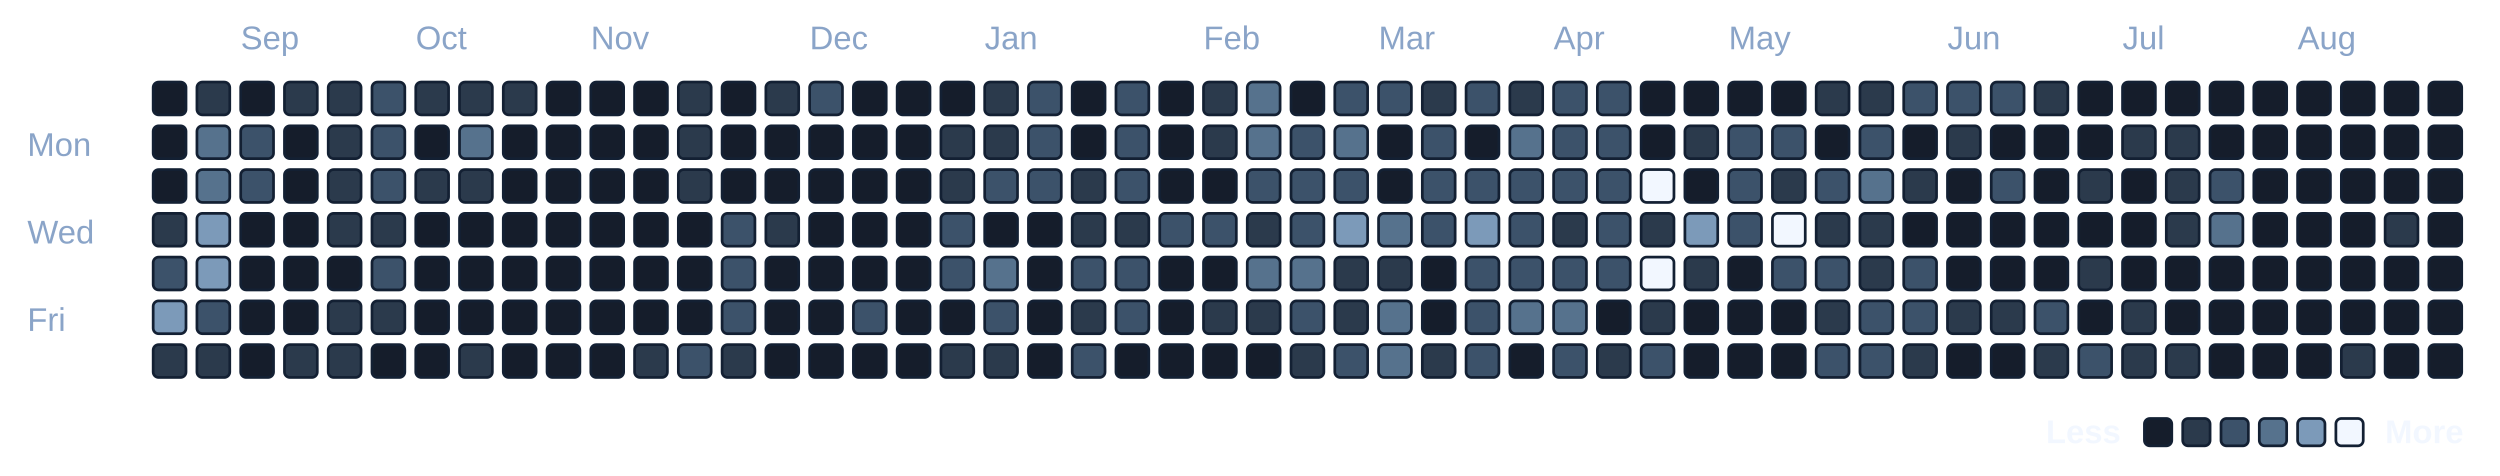
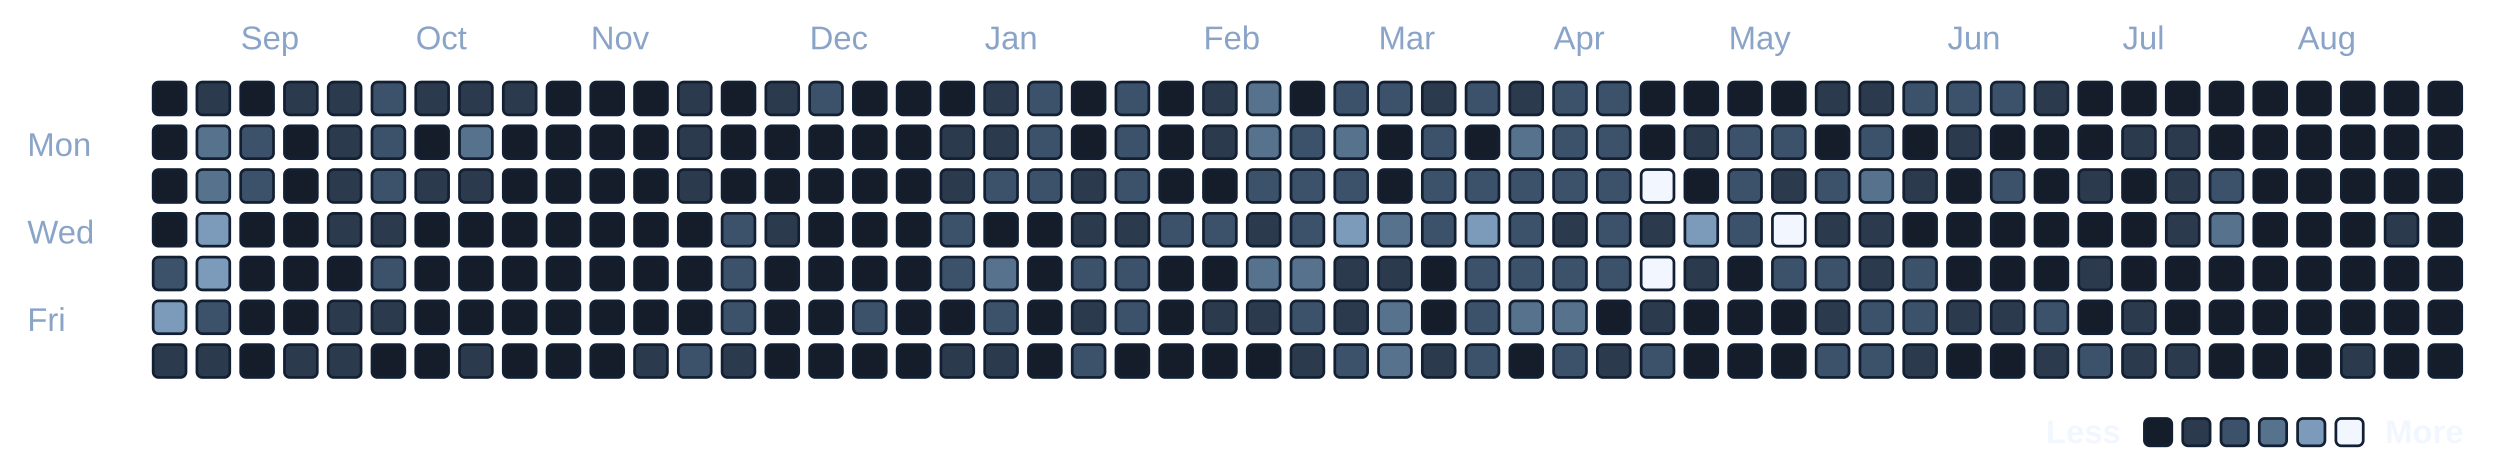
<svg xmlns="http://www.w3.org/2000/svg" baseProfile="tiny" height="174" version="1.2" width="914">
  <defs />
  <text fill="#8AA4C8" font-family="Segoe UI, Arial, sans-serif" font-size="12px" x="88" y="18">Sep</text>
  <text fill="#8AA4C8" font-family="Segoe UI, Arial, sans-serif" font-size="12px" x="152" y="18">Oct</text>
  <text fill="#8AA4C8" font-family="Segoe UI, Arial, sans-serif" font-size="12px" x="216" y="18">Nov</text>
  <text fill="#8AA4C8" font-family="Segoe UI, Arial, sans-serif" font-size="12px" x="296" y="18">Dec</text>
  <text fill="#8AA4C8" font-family="Segoe UI, Arial, sans-serif" font-size="12px" x="360" y="18">Jan</text>
  <text fill="#8AA4C8" font-family="Segoe UI, Arial, sans-serif" font-size="12px" x="440" y="18">Feb</text>
  <text fill="#8AA4C8" font-family="Segoe UI, Arial, sans-serif" font-size="12px" x="504" y="18">Mar</text>
  <text fill="#8AA4C8" font-family="Segoe UI, Arial, sans-serif" font-size="12px" x="568" y="18">Apr</text>
  <text fill="#8AA4C8" font-family="Segoe UI, Arial, sans-serif" font-size="12px" x="632" y="18">May</text>
  <text fill="#8AA4C8" font-family="Segoe UI, Arial, sans-serif" font-size="12px" x="712" y="18">Jun</text>
  <text fill="#8AA4C8" font-family="Segoe UI, Arial, sans-serif" font-size="12px" x="776" y="18">Jul</text>
  <text fill="#8AA4C8" font-family="Segoe UI, Arial, sans-serif" font-size="12px" x="840" y="18">Aug</text>
  <text fill="#8AA4C8" font-family="Segoe UI, Arial, sans-serif" font-size="12px" x="10" y="57">Mon</text>
  <text fill="#8AA4C8" font-family="Segoe UI, Arial, sans-serif" font-size="12px" x="10" y="89">Wed</text>
  <text fill="#8AA4C8" font-family="Segoe UI, Arial, sans-serif" font-size="12px" x="10" y="121">Fri</text>
  <rect fill="#151D2B" height="12" rx="2" ry="2" stroke="#132033" stroke-width="1" width="12" x="56" y="30" />
  <rect fill="#151D2B" height="12" rx="2" ry="2" stroke="#132033" stroke-width="1" width="12" x="56" y="46" />
  <rect fill="#151D2B" height="12" rx="2" ry="2" stroke="#132033" stroke-width="1" width="12" x="56" y="62" />
-   <rect fill="#2B3A4C" height="12" rx="2" ry="2" stroke="#132033" stroke-width="1" width="12" x="56" y="78" />
+   <rect fill="#151D2B" height="12" rx="2" ry="2" stroke="#132033" stroke-width="1" width="12" x="56" y="78" />
  <rect fill="#3C526A" height="12" rx="2" ry="2" stroke="#132033" stroke-width="1" width="12" x="56" y="94" />
  <rect fill="#7C9AB9" height="12" rx="2" ry="2" stroke="#132033" stroke-width="1" width="12" x="56" y="110" />
  <rect fill="#2B3A4C" height="12" rx="2" ry="2" stroke="#132033" stroke-width="1" width="12" x="56" y="126" />
  <rect fill="#2B3A4C" height="12" rx="2" ry="2" stroke="#132033" stroke-width="1" width="12" x="72" y="30" />
  <rect fill="#56728D" height="12" rx="2" ry="2" stroke="#132033" stroke-width="1" width="12" x="72" y="46" />
  <rect fill="#56728D" height="12" rx="2" ry="2" stroke="#132033" stroke-width="1" width="12" x="72" y="62" />
  <rect fill="#7C9AB9" height="12" rx="2" ry="2" stroke="#132033" stroke-width="1" width="12" x="72" y="78" />
  <rect fill="#7C9AB9" height="12" rx="2" ry="2" stroke="#132033" stroke-width="1" width="12" x="72" y="94" />
  <rect fill="#3C526A" height="12" rx="2" ry="2" stroke="#132033" stroke-width="1" width="12" x="72" y="110" />
  <rect fill="#2B3A4C" height="12" rx="2" ry="2" stroke="#132033" stroke-width="1" width="12" x="72" y="126" />
  <rect fill="#151D2B" height="12" rx="2" ry="2" stroke="#132033" stroke-width="1" width="12" x="88" y="30" />
  <rect fill="#3C526A" height="12" rx="2" ry="2" stroke="#132033" stroke-width="1" width="12" x="88" y="46" />
  <rect fill="#3C526A" height="12" rx="2" ry="2" stroke="#132033" stroke-width="1" width="12" x="88" y="62" />
  <rect fill="#151D2B" height="12" rx="2" ry="2" stroke="#132033" stroke-width="1" width="12" x="88" y="78" />
  <rect fill="#151D2B" height="12" rx="2" ry="2" stroke="#132033" stroke-width="1" width="12" x="88" y="94" />
  <rect fill="#151D2B" height="12" rx="2" ry="2" stroke="#132033" stroke-width="1" width="12" x="88" y="110" />
  <rect fill="#151D2B" height="12" rx="2" ry="2" stroke="#132033" stroke-width="1" width="12" x="88" y="126" />
  <rect fill="#2B3A4C" height="12" rx="2" ry="2" stroke="#132033" stroke-width="1" width="12" x="104" y="30" />
  <rect fill="#151D2B" height="12" rx="2" ry="2" stroke="#132033" stroke-width="1" width="12" x="104" y="46" />
  <rect fill="#151D2B" height="12" rx="2" ry="2" stroke="#132033" stroke-width="1" width="12" x="104" y="62" />
  <rect fill="#151D2B" height="12" rx="2" ry="2" stroke="#132033" stroke-width="1" width="12" x="104" y="78" />
  <rect fill="#151D2B" height="12" rx="2" ry="2" stroke="#132033" stroke-width="1" width="12" x="104" y="94" />
  <rect fill="#151D2B" height="12" rx="2" ry="2" stroke="#132033" stroke-width="1" width="12" x="104" y="110" />
  <rect fill="#2B3A4C" height="12" rx="2" ry="2" stroke="#132033" stroke-width="1" width="12" x="104" y="126" />
  <rect fill="#2B3A4C" height="12" rx="2" ry="2" stroke="#132033" stroke-width="1" width="12" x="120" y="30" />
  <rect fill="#2B3A4C" height="12" rx="2" ry="2" stroke="#132033" stroke-width="1" width="12" x="120" y="46" />
  <rect fill="#2B3A4C" height="12" rx="2" ry="2" stroke="#132033" stroke-width="1" width="12" x="120" y="62" />
  <rect fill="#2B3A4C" height="12" rx="2" ry="2" stroke="#132033" stroke-width="1" width="12" x="120" y="78" />
  <rect fill="#151D2B" height="12" rx="2" ry="2" stroke="#132033" stroke-width="1" width="12" x="120" y="94" />
  <rect fill="#2B3A4C" height="12" rx="2" ry="2" stroke="#132033" stroke-width="1" width="12" x="120" y="110" />
  <rect fill="#2B3A4C" height="12" rx="2" ry="2" stroke="#132033" stroke-width="1" width="12" x="120" y="126" />
  <rect fill="#3C526A" height="12" rx="2" ry="2" stroke="#132033" stroke-width="1" width="12" x="136" y="30" />
  <rect fill="#3C526A" height="12" rx="2" ry="2" stroke="#132033" stroke-width="1" width="12" x="136" y="46" />
  <rect fill="#3C526A" height="12" rx="2" ry="2" stroke="#132033" stroke-width="1" width="12" x="136" y="62" />
  <rect fill="#2B3A4C" height="12" rx="2" ry="2" stroke="#132033" stroke-width="1" width="12" x="136" y="78" />
  <rect fill="#3C526A" height="12" rx="2" ry="2" stroke="#132033" stroke-width="1" width="12" x="136" y="94" />
  <rect fill="#2B3A4C" height="12" rx="2" ry="2" stroke="#132033" stroke-width="1" width="12" x="136" y="110" />
  <rect fill="#151D2B" height="12" rx="2" ry="2" stroke="#132033" stroke-width="1" width="12" x="136" y="126" />
  <rect fill="#2B3A4C" height="12" rx="2" ry="2" stroke="#132033" stroke-width="1" width="12" x="152" y="30" />
  <rect fill="#151D2B" height="12" rx="2" ry="2" stroke="#132033" stroke-width="1" width="12" x="152" y="46" />
  <rect fill="#2B3A4C" height="12" rx="2" ry="2" stroke="#132033" stroke-width="1" width="12" x="152" y="62" />
  <rect fill="#151D2B" height="12" rx="2" ry="2" stroke="#132033" stroke-width="1" width="12" x="152" y="78" />
  <rect fill="#151D2B" height="12" rx="2" ry="2" stroke="#132033" stroke-width="1" width="12" x="152" y="94" />
  <rect fill="#151D2B" height="12" rx="2" ry="2" stroke="#132033" stroke-width="1" width="12" x="152" y="110" />
  <rect fill="#151D2B" height="12" rx="2" ry="2" stroke="#132033" stroke-width="1" width="12" x="152" y="126" />
  <rect fill="#2B3A4C" height="12" rx="2" ry="2" stroke="#132033" stroke-width="1" width="12" x="168" y="30" />
  <rect fill="#56728D" height="12" rx="2" ry="2" stroke="#132033" stroke-width="1" width="12" x="168" y="46" />
  <rect fill="#2B3A4C" height="12" rx="2" ry="2" stroke="#132033" stroke-width="1" width="12" x="168" y="62" />
  <rect fill="#151D2B" height="12" rx="2" ry="2" stroke="#132033" stroke-width="1" width="12" x="168" y="78" />
  <rect fill="#151D2B" height="12" rx="2" ry="2" stroke="#132033" stroke-width="1" width="12" x="168" y="94" />
  <rect fill="#151D2B" height="12" rx="2" ry="2" stroke="#132033" stroke-width="1" width="12" x="168" y="110" />
  <rect fill="#2B3A4C" height="12" rx="2" ry="2" stroke="#132033" stroke-width="1" width="12" x="168" y="126" />
  <rect fill="#2B3A4C" height="12" rx="2" ry="2" stroke="#132033" stroke-width="1" width="12" x="184" y="30" />
  <rect fill="#151D2B" height="12" rx="2" ry="2" stroke="#132033" stroke-width="1" width="12" x="184" y="46" />
  <rect fill="#151D2B" height="12" rx="2" ry="2" stroke="#132033" stroke-width="1" width="12" x="184" y="62" />
  <rect fill="#151D2B" height="12" rx="2" ry="2" stroke="#132033" stroke-width="1" width="12" x="184" y="78" />
  <rect fill="#151D2B" height="12" rx="2" ry="2" stroke="#132033" stroke-width="1" width="12" x="184" y="94" />
  <rect fill="#151D2B" height="12" rx="2" ry="2" stroke="#132033" stroke-width="1" width="12" x="184" y="110" />
  <rect fill="#151D2B" height="12" rx="2" ry="2" stroke="#132033" stroke-width="1" width="12" x="184" y="126" />
  <rect fill="#151D2B" height="12" rx="2" ry="2" stroke="#132033" stroke-width="1" width="12" x="200" y="30" />
  <rect fill="#151D2B" height="12" rx="2" ry="2" stroke="#132033" stroke-width="1" width="12" x="200" y="46" />
  <rect fill="#151D2B" height="12" rx="2" ry="2" stroke="#132033" stroke-width="1" width="12" x="200" y="62" />
  <rect fill="#151D2B" height="12" rx="2" ry="2" stroke="#132033" stroke-width="1" width="12" x="200" y="78" />
  <rect fill="#151D2B" height="12" rx="2" ry="2" stroke="#132033" stroke-width="1" width="12" x="200" y="94" />
  <rect fill="#151D2B" height="12" rx="2" ry="2" stroke="#132033" stroke-width="1" width="12" x="200" y="110" />
  <rect fill="#151D2B" height="12" rx="2" ry="2" stroke="#132033" stroke-width="1" width="12" x="200" y="126" />
  <rect fill="#151D2B" height="12" rx="2" ry="2" stroke="#132033" stroke-width="1" width="12" x="216" y="30" />
  <rect fill="#151D2B" height="12" rx="2" ry="2" stroke="#132033" stroke-width="1" width="12" x="216" y="46" />
  <rect fill="#151D2B" height="12" rx="2" ry="2" stroke="#132033" stroke-width="1" width="12" x="216" y="62" />
  <rect fill="#151D2B" height="12" rx="2" ry="2" stroke="#132033" stroke-width="1" width="12" x="216" y="78" />
  <rect fill="#151D2B" height="12" rx="2" ry="2" stroke="#132033" stroke-width="1" width="12" x="216" y="94" />
  <rect fill="#151D2B" height="12" rx="2" ry="2" stroke="#132033" stroke-width="1" width="12" x="216" y="110" />
  <rect fill="#151D2B" height="12" rx="2" ry="2" stroke="#132033" stroke-width="1" width="12" x="216" y="126" />
  <rect fill="#151D2B" height="12" rx="2" ry="2" stroke="#132033" stroke-width="1" width="12" x="232" y="30" />
  <rect fill="#151D2B" height="12" rx="2" ry="2" stroke="#132033" stroke-width="1" width="12" x="232" y="46" />
  <rect fill="#151D2B" height="12" rx="2" ry="2" stroke="#132033" stroke-width="1" width="12" x="232" y="62" />
  <rect fill="#151D2B" height="12" rx="2" ry="2" stroke="#132033" stroke-width="1" width="12" x="232" y="78" />
  <rect fill="#151D2B" height="12" rx="2" ry="2" stroke="#132033" stroke-width="1" width="12" x="232" y="94" />
  <rect fill="#151D2B" height="12" rx="2" ry="2" stroke="#132033" stroke-width="1" width="12" x="232" y="110" />
  <rect fill="#2B3A4C" height="12" rx="2" ry="2" stroke="#132033" stroke-width="1" width="12" x="232" y="126" />
  <rect fill="#2B3A4C" height="12" rx="2" ry="2" stroke="#132033" stroke-width="1" width="12" x="248" y="30" />
  <rect fill="#2B3A4C" height="12" rx="2" ry="2" stroke="#132033" stroke-width="1" width="12" x="248" y="46" />
  <rect fill="#2B3A4C" height="12" rx="2" ry="2" stroke="#132033" stroke-width="1" width="12" x="248" y="62" />
  <rect fill="#151D2B" height="12" rx="2" ry="2" stroke="#132033" stroke-width="1" width="12" x="248" y="78" />
  <rect fill="#151D2B" height="12" rx="2" ry="2" stroke="#132033" stroke-width="1" width="12" x="248" y="94" />
  <rect fill="#151D2B" height="12" rx="2" ry="2" stroke="#132033" stroke-width="1" width="12" x="248" y="110" />
  <rect fill="#3C526A" height="12" rx="2" ry="2" stroke="#132033" stroke-width="1" width="12" x="248" y="126" />
  <rect fill="#151D2B" height="12" rx="2" ry="2" stroke="#132033" stroke-width="1" width="12" x="264" y="30" />
  <rect fill="#151D2B" height="12" rx="2" ry="2" stroke="#132033" stroke-width="1" width="12" x="264" y="46" />
  <rect fill="#151D2B" height="12" rx="2" ry="2" stroke="#132033" stroke-width="1" width="12" x="264" y="62" />
  <rect fill="#3C526A" height="12" rx="2" ry="2" stroke="#132033" stroke-width="1" width="12" x="264" y="78" />
  <rect fill="#3C526A" height="12" rx="2" ry="2" stroke="#132033" stroke-width="1" width="12" x="264" y="94" />
  <rect fill="#3C526A" height="12" rx="2" ry="2" stroke="#132033" stroke-width="1" width="12" x="264" y="110" />
  <rect fill="#2B3A4C" height="12" rx="2" ry="2" stroke="#132033" stroke-width="1" width="12" x="264" y="126" />
  <rect fill="#2B3A4C" height="12" rx="2" ry="2" stroke="#132033" stroke-width="1" width="12" x="280" y="30" />
  <rect fill="#151D2B" height="12" rx="2" ry="2" stroke="#132033" stroke-width="1" width="12" x="280" y="46" />
  <rect fill="#151D2B" height="12" rx="2" ry="2" stroke="#132033" stroke-width="1" width="12" x="280" y="62" />
  <rect fill="#2B3A4C" height="12" rx="2" ry="2" stroke="#132033" stroke-width="1" width="12" x="280" y="78" />
  <rect fill="#151D2B" height="12" rx="2" ry="2" stroke="#132033" stroke-width="1" width="12" x="280" y="94" />
  <rect fill="#151D2B" height="12" rx="2" ry="2" stroke="#132033" stroke-width="1" width="12" x="280" y="110" />
  <rect fill="#151D2B" height="12" rx="2" ry="2" stroke="#132033" stroke-width="1" width="12" x="280" y="126" />
  <rect fill="#3C526A" height="12" rx="2" ry="2" stroke="#132033" stroke-width="1" width="12" x="296" y="30" />
  <rect fill="#151D2B" height="12" rx="2" ry="2" stroke="#132033" stroke-width="1" width="12" x="296" y="46" />
  <rect fill="#151D2B" height="12" rx="2" ry="2" stroke="#132033" stroke-width="1" width="12" x="296" y="62" />
  <rect fill="#151D2B" height="12" rx="2" ry="2" stroke="#132033" stroke-width="1" width="12" x="296" y="78" />
  <rect fill="#151D2B" height="12" rx="2" ry="2" stroke="#132033" stroke-width="1" width="12" x="296" y="94" />
  <rect fill="#151D2B" height="12" rx="2" ry="2" stroke="#132033" stroke-width="1" width="12" x="296" y="110" />
  <rect fill="#151D2B" height="12" rx="2" ry="2" stroke="#132033" stroke-width="1" width="12" x="296" y="126" />
  <rect fill="#151D2B" height="12" rx="2" ry="2" stroke="#132033" stroke-width="1" width="12" x="312" y="30" />
  <rect fill="#151D2B" height="12" rx="2" ry="2" stroke="#132033" stroke-width="1" width="12" x="312" y="46" />
  <rect fill="#151D2B" height="12" rx="2" ry="2" stroke="#132033" stroke-width="1" width="12" x="312" y="62" />
  <rect fill="#151D2B" height="12" rx="2" ry="2" stroke="#132033" stroke-width="1" width="12" x="312" y="78" />
  <rect fill="#151D2B" height="12" rx="2" ry="2" stroke="#132033" stroke-width="1" width="12" x="312" y="94" />
  <rect fill="#3C526A" height="12" rx="2" ry="2" stroke="#132033" stroke-width="1" width="12" x="312" y="110" />
  <rect fill="#151D2B" height="12" rx="2" ry="2" stroke="#132033" stroke-width="1" width="12" x="312" y="126" />
  <rect fill="#151D2B" height="12" rx="2" ry="2" stroke="#132033" stroke-width="1" width="12" x="328" y="30" />
  <rect fill="#151D2B" height="12" rx="2" ry="2" stroke="#132033" stroke-width="1" width="12" x="328" y="46" />
  <rect fill="#151D2B" height="12" rx="2" ry="2" stroke="#132033" stroke-width="1" width="12" x="328" y="62" />
  <rect fill="#151D2B" height="12" rx="2" ry="2" stroke="#132033" stroke-width="1" width="12" x="328" y="78" />
  <rect fill="#151D2B" height="12" rx="2" ry="2" stroke="#132033" stroke-width="1" width="12" x="328" y="94" />
  <rect fill="#151D2B" height="12" rx="2" ry="2" stroke="#132033" stroke-width="1" width="12" x="328" y="110" />
  <rect fill="#151D2B" height="12" rx="2" ry="2" stroke="#132033" stroke-width="1" width="12" x="328" y="126" />
  <rect fill="#151D2B" height="12" rx="2" ry="2" stroke="#132033" stroke-width="1" width="12" x="344" y="30" />
  <rect fill="#2B3A4C" height="12" rx="2" ry="2" stroke="#132033" stroke-width="1" width="12" x="344" y="46" />
  <rect fill="#2B3A4C" height="12" rx="2" ry="2" stroke="#132033" stroke-width="1" width="12" x="344" y="62" />
  <rect fill="#3C526A" height="12" rx="2" ry="2" stroke="#132033" stroke-width="1" width="12" x="344" y="78" />
  <rect fill="#3C526A" height="12" rx="2" ry="2" stroke="#132033" stroke-width="1" width="12" x="344" y="94" />
  <rect fill="#151D2B" height="12" rx="2" ry="2" stroke="#132033" stroke-width="1" width="12" x="344" y="110" />
  <rect fill="#2B3A4C" height="12" rx="2" ry="2" stroke="#132033" stroke-width="1" width="12" x="344" y="126" />
  <rect fill="#2B3A4C" height="12" rx="2" ry="2" stroke="#132033" stroke-width="1" width="12" x="360" y="30" />
  <rect fill="#2B3A4C" height="12" rx="2" ry="2" stroke="#132033" stroke-width="1" width="12" x="360" y="46" />
  <rect fill="#3C526A" height="12" rx="2" ry="2" stroke="#132033" stroke-width="1" width="12" x="360" y="62" />
  <rect fill="#151D2B" height="12" rx="2" ry="2" stroke="#132033" stroke-width="1" width="12" x="360" y="78" />
  <rect fill="#56728D" height="12" rx="2" ry="2" stroke="#132033" stroke-width="1" width="12" x="360" y="94" />
  <rect fill="#3C526A" height="12" rx="2" ry="2" stroke="#132033" stroke-width="1" width="12" x="360" y="110" />
  <rect fill="#2B3A4C" height="12" rx="2" ry="2" stroke="#132033" stroke-width="1" width="12" x="360" y="126" />
  <rect fill="#3C526A" height="12" rx="2" ry="2" stroke="#132033" stroke-width="1" width="12" x="376" y="30" />
  <rect fill="#3C526A" height="12" rx="2" ry="2" stroke="#132033" stroke-width="1" width="12" x="376" y="46" />
  <rect fill="#3C526A" height="12" rx="2" ry="2" stroke="#132033" stroke-width="1" width="12" x="376" y="62" />
  <rect fill="#151D2B" height="12" rx="2" ry="2" stroke="#132033" stroke-width="1" width="12" x="376" y="78" />
  <rect fill="#151D2B" height="12" rx="2" ry="2" stroke="#132033" stroke-width="1" width="12" x="376" y="94" />
  <rect fill="#151D2B" height="12" rx="2" ry="2" stroke="#132033" stroke-width="1" width="12" x="376" y="110" />
  <rect fill="#151D2B" height="12" rx="2" ry="2" stroke="#132033" stroke-width="1" width="12" x="376" y="126" />
  <rect fill="#151D2B" height="12" rx="2" ry="2" stroke="#132033" stroke-width="1" width="12" x="392" y="30" />
  <rect fill="#151D2B" height="12" rx="2" ry="2" stroke="#132033" stroke-width="1" width="12" x="392" y="46" />
  <rect fill="#2B3A4C" height="12" rx="2" ry="2" stroke="#132033" stroke-width="1" width="12" x="392" y="62" />
  <rect fill="#2B3A4C" height="12" rx="2" ry="2" stroke="#132033" stroke-width="1" width="12" x="392" y="78" />
  <rect fill="#3C526A" height="12" rx="2" ry="2" stroke="#132033" stroke-width="1" width="12" x="392" y="94" />
  <rect fill="#2B3A4C" height="12" rx="2" ry="2" stroke="#132033" stroke-width="1" width="12" x="392" y="110" />
  <rect fill="#3C526A" height="12" rx="2" ry="2" stroke="#132033" stroke-width="1" width="12" x="392" y="126" />
  <rect fill="#3C526A" height="12" rx="2" ry="2" stroke="#132033" stroke-width="1" width="12" x="408" y="30" />
  <rect fill="#3C526A" height="12" rx="2" ry="2" stroke="#132033" stroke-width="1" width="12" x="408" y="46" />
  <rect fill="#3C526A" height="12" rx="2" ry="2" stroke="#132033" stroke-width="1" width="12" x="408" y="62" />
  <rect fill="#2B3A4C" height="12" rx="2" ry="2" stroke="#132033" stroke-width="1" width="12" x="408" y="78" />
  <rect fill="#3C526A" height="12" rx="2" ry="2" stroke="#132033" stroke-width="1" width="12" x="408" y="94" />
  <rect fill="#3C526A" height="12" rx="2" ry="2" stroke="#132033" stroke-width="1" width="12" x="408" y="110" />
  <rect fill="#151D2B" height="12" rx="2" ry="2" stroke="#132033" stroke-width="1" width="12" x="408" y="126" />
  <rect fill="#151D2B" height="12" rx="2" ry="2" stroke="#132033" stroke-width="1" width="12" x="424" y="30" />
  <rect fill="#151D2B" height="12" rx="2" ry="2" stroke="#132033" stroke-width="1" width="12" x="424" y="46" />
  <rect fill="#151D2B" height="12" rx="2" ry="2" stroke="#132033" stroke-width="1" width="12" x="424" y="62" />
  <rect fill="#3C526A" height="12" rx="2" ry="2" stroke="#132033" stroke-width="1" width="12" x="424" y="78" />
  <rect fill="#151D2B" height="12" rx="2" ry="2" stroke="#132033" stroke-width="1" width="12" x="424" y="94" />
  <rect fill="#151D2B" height="12" rx="2" ry="2" stroke="#132033" stroke-width="1" width="12" x="424" y="110" />
  <rect fill="#151D2B" height="12" rx="2" ry="2" stroke="#132033" stroke-width="1" width="12" x="424" y="126" />
  <rect fill="#2B3A4C" height="12" rx="2" ry="2" stroke="#132033" stroke-width="1" width="12" x="440" y="30" />
  <rect fill="#2B3A4C" height="12" rx="2" ry="2" stroke="#132033" stroke-width="1" width="12" x="440" y="46" />
  <rect fill="#151D2B" height="12" rx="2" ry="2" stroke="#132033" stroke-width="1" width="12" x="440" y="62" />
  <rect fill="#3C526A" height="12" rx="2" ry="2" stroke="#132033" stroke-width="1" width="12" x="440" y="78" />
  <rect fill="#151D2B" height="12" rx="2" ry="2" stroke="#132033" stroke-width="1" width="12" x="440" y="94" />
  <rect fill="#2B3A4C" height="12" rx="2" ry="2" stroke="#132033" stroke-width="1" width="12" x="440" y="110" />
  <rect fill="#151D2B" height="12" rx="2" ry="2" stroke="#132033" stroke-width="1" width="12" x="440" y="126" />
  <rect fill="#56728D" height="12" rx="2" ry="2" stroke="#132033" stroke-width="1" width="12" x="456" y="30" />
  <rect fill="#56728D" height="12" rx="2" ry="2" stroke="#132033" stroke-width="1" width="12" x="456" y="46" />
  <rect fill="#3C526A" height="12" rx="2" ry="2" stroke="#132033" stroke-width="1" width="12" x="456" y="62" />
  <rect fill="#2B3A4C" height="12" rx="2" ry="2" stroke="#132033" stroke-width="1" width="12" x="456" y="78" />
  <rect fill="#56728D" height="12" rx="2" ry="2" stroke="#132033" stroke-width="1" width="12" x="456" y="94" />
  <rect fill="#2B3A4C" height="12" rx="2" ry="2" stroke="#132033" stroke-width="1" width="12" x="456" y="110" />
  <rect fill="#151D2B" height="12" rx="2" ry="2" stroke="#132033" stroke-width="1" width="12" x="456" y="126" />
  <rect fill="#151D2B" height="12" rx="2" ry="2" stroke="#132033" stroke-width="1" width="12" x="472" y="30" />
  <rect fill="#3C526A" height="12" rx="2" ry="2" stroke="#132033" stroke-width="1" width="12" x="472" y="46" />
  <rect fill="#3C526A" height="12" rx="2" ry="2" stroke="#132033" stroke-width="1" width="12" x="472" y="62" />
  <rect fill="#3C526A" height="12" rx="2" ry="2" stroke="#132033" stroke-width="1" width="12" x="472" y="78" />
  <rect fill="#56728D" height="12" rx="2" ry="2" stroke="#132033" stroke-width="1" width="12" x="472" y="94" />
  <rect fill="#3C526A" height="12" rx="2" ry="2" stroke="#132033" stroke-width="1" width="12" x="472" y="110" />
  <rect fill="#2B3A4C" height="12" rx="2" ry="2" stroke="#132033" stroke-width="1" width="12" x="472" y="126" />
  <rect fill="#3C526A" height="12" rx="2" ry="2" stroke="#132033" stroke-width="1" width="12" x="488" y="30" />
  <rect fill="#56728D" height="12" rx="2" ry="2" stroke="#132033" stroke-width="1" width="12" x="488" y="46" />
  <rect fill="#3C526A" height="12" rx="2" ry="2" stroke="#132033" stroke-width="1" width="12" x="488" y="62" />
  <rect fill="#7C9AB9" height="12" rx="2" ry="2" stroke="#132033" stroke-width="1" width="12" x="488" y="78" />
  <rect fill="#2B3A4C" height="12" rx="2" ry="2" stroke="#132033" stroke-width="1" width="12" x="488" y="94" />
  <rect fill="#2B3A4C" height="12" rx="2" ry="2" stroke="#132033" stroke-width="1" width="12" x="488" y="110" />
  <rect fill="#3C526A" height="12" rx="2" ry="2" stroke="#132033" stroke-width="1" width="12" x="488" y="126" />
  <rect fill="#3C526A" height="12" rx="2" ry="2" stroke="#132033" stroke-width="1" width="12" x="504" y="30" />
  <rect fill="#151D2B" height="12" rx="2" ry="2" stroke="#132033" stroke-width="1" width="12" x="504" y="46" />
  <rect fill="#151D2B" height="12" rx="2" ry="2" stroke="#132033" stroke-width="1" width="12" x="504" y="62" />
  <rect fill="#56728D" height="12" rx="2" ry="2" stroke="#132033" stroke-width="1" width="12" x="504" y="78" />
  <rect fill="#2B3A4C" height="12" rx="2" ry="2" stroke="#132033" stroke-width="1" width="12" x="504" y="94" />
  <rect fill="#56728D" height="12" rx="2" ry="2" stroke="#132033" stroke-width="1" width="12" x="504" y="110" />
  <rect fill="#56728D" height="12" rx="2" ry="2" stroke="#132033" stroke-width="1" width="12" x="504" y="126" />
  <rect fill="#2B3A4C" height="12" rx="2" ry="2" stroke="#132033" stroke-width="1" width="12" x="520" y="30" />
  <rect fill="#3C526A" height="12" rx="2" ry="2" stroke="#132033" stroke-width="1" width="12" x="520" y="46" />
  <rect fill="#3C526A" height="12" rx="2" ry="2" stroke="#132033" stroke-width="1" width="12" x="520" y="62" />
  <rect fill="#3C526A" height="12" rx="2" ry="2" stroke="#132033" stroke-width="1" width="12" x="520" y="78" />
  <rect fill="#151D2B" height="12" rx="2" ry="2" stroke="#132033" stroke-width="1" width="12" x="520" y="94" />
  <rect fill="#151D2B" height="12" rx="2" ry="2" stroke="#132033" stroke-width="1" width="12" x="520" y="110" />
  <rect fill="#2B3A4C" height="12" rx="2" ry="2" stroke="#132033" stroke-width="1" width="12" x="520" y="126" />
  <rect fill="#3C526A" height="12" rx="2" ry="2" stroke="#132033" stroke-width="1" width="12" x="536" y="30" />
  <rect fill="#151D2B" height="12" rx="2" ry="2" stroke="#132033" stroke-width="1" width="12" x="536" y="46" />
  <rect fill="#3C526A" height="12" rx="2" ry="2" stroke="#132033" stroke-width="1" width="12" x="536" y="62" />
  <rect fill="#7C9AB9" height="12" rx="2" ry="2" stroke="#132033" stroke-width="1" width="12" x="536" y="78" />
  <rect fill="#3C526A" height="12" rx="2" ry="2" stroke="#132033" stroke-width="1" width="12" x="536" y="94" />
  <rect fill="#3C526A" height="12" rx="2" ry="2" stroke="#132033" stroke-width="1" width="12" x="536" y="110" />
  <rect fill="#3C526A" height="12" rx="2" ry="2" stroke="#132033" stroke-width="1" width="12" x="536" y="126" />
  <rect fill="#2B3A4C" height="12" rx="2" ry="2" stroke="#132033" stroke-width="1" width="12" x="552" y="30" />
  <rect fill="#56728D" height="12" rx="2" ry="2" stroke="#132033" stroke-width="1" width="12" x="552" y="46" />
  <rect fill="#3C526A" height="12" rx="2" ry="2" stroke="#132033" stroke-width="1" width="12" x="552" y="62" />
  <rect fill="#3C526A" height="12" rx="2" ry="2" stroke="#132033" stroke-width="1" width="12" x="552" y="78" />
  <rect fill="#3C526A" height="12" rx="2" ry="2" stroke="#132033" stroke-width="1" width="12" x="552" y="94" />
  <rect fill="#56728D" height="12" rx="2" ry="2" stroke="#132033" stroke-width="1" width="12" x="552" y="110" />
  <rect fill="#151D2B" height="12" rx="2" ry="2" stroke="#132033" stroke-width="1" width="12" x="552" y="126" />
  <rect fill="#3C526A" height="12" rx="2" ry="2" stroke="#132033" stroke-width="1" width="12" x="568" y="30" />
  <rect fill="#3C526A" height="12" rx="2" ry="2" stroke="#132033" stroke-width="1" width="12" x="568" y="46" />
  <rect fill="#3C526A" height="12" rx="2" ry="2" stroke="#132033" stroke-width="1" width="12" x="568" y="62" />
  <rect fill="#2B3A4C" height="12" rx="2" ry="2" stroke="#132033" stroke-width="1" width="12" x="568" y="78" />
  <rect fill="#3C526A" height="12" rx="2" ry="2" stroke="#132033" stroke-width="1" width="12" x="568" y="94" />
  <rect fill="#56728D" height="12" rx="2" ry="2" stroke="#132033" stroke-width="1" width="12" x="568" y="110" />
  <rect fill="#3C526A" height="12" rx="2" ry="2" stroke="#132033" stroke-width="1" width="12" x="568" y="126" />
  <rect fill="#3C526A" height="12" rx="2" ry="2" stroke="#132033" stroke-width="1" width="12" x="584" y="30" />
  <rect fill="#3C526A" height="12" rx="2" ry="2" stroke="#132033" stroke-width="1" width="12" x="584" y="46" />
  <rect fill="#3C526A" height="12" rx="2" ry="2" stroke="#132033" stroke-width="1" width="12" x="584" y="62" />
  <rect fill="#3C526A" height="12" rx="2" ry="2" stroke="#132033" stroke-width="1" width="12" x="584" y="78" />
  <rect fill="#3C526A" height="12" rx="2" ry="2" stroke="#132033" stroke-width="1" width="12" x="584" y="94" />
  <rect fill="#151D2B" height="12" rx="2" ry="2" stroke="#132033" stroke-width="1" width="12" x="584" y="110" />
  <rect fill="#2B3A4C" height="12" rx="2" ry="2" stroke="#132033" stroke-width="1" width="12" x="584" y="126" />
  <rect fill="#151D2B" height="12" rx="2" ry="2" stroke="#132033" stroke-width="1" width="12" x="600" y="30" />
  <rect fill="#151D2B" height="12" rx="2" ry="2" stroke="#132033" stroke-width="1" width="12" x="600" y="46" />
  <rect fill="#F2F7FF" height="12" rx="2" ry="2" stroke="#132033" stroke-width="1" width="12" x="600" y="62" />
  <rect fill="#2B3A4C" height="12" rx="2" ry="2" stroke="#132033" stroke-width="1" width="12" x="600" y="78" />
  <rect fill="#F2F7FF" height="12" rx="2" ry="2" stroke="#132033" stroke-width="1" width="12" x="600" y="94" />
  <rect fill="#2B3A4C" height="12" rx="2" ry="2" stroke="#132033" stroke-width="1" width="12" x="600" y="110" />
  <rect fill="#3C526A" height="12" rx="2" ry="2" stroke="#132033" stroke-width="1" width="12" x="600" y="126" />
  <rect fill="#151D2B" height="12" rx="2" ry="2" stroke="#132033" stroke-width="1" width="12" x="616" y="30" />
  <rect fill="#2B3A4C" height="12" rx="2" ry="2" stroke="#132033" stroke-width="1" width="12" x="616" y="46" />
  <rect fill="#151D2B" height="12" rx="2" ry="2" stroke="#132033" stroke-width="1" width="12" x="616" y="62" />
  <rect fill="#7C9AB9" height="12" rx="2" ry="2" stroke="#132033" stroke-width="1" width="12" x="616" y="78" />
  <rect fill="#2B3A4C" height="12" rx="2" ry="2" stroke="#132033" stroke-width="1" width="12" x="616" y="94" />
  <rect fill="#151D2B" height="12" rx="2" ry="2" stroke="#132033" stroke-width="1" width="12" x="616" y="110" />
  <rect fill="#151D2B" height="12" rx="2" ry="2" stroke="#132033" stroke-width="1" width="12" x="616" y="126" />
  <rect fill="#151D2B" height="12" rx="2" ry="2" stroke="#132033" stroke-width="1" width="12" x="632" y="30" />
  <rect fill="#3C526A" height="12" rx="2" ry="2" stroke="#132033" stroke-width="1" width="12" x="632" y="46" />
  <rect fill="#3C526A" height="12" rx="2" ry="2" stroke="#132033" stroke-width="1" width="12" x="632" y="62" />
  <rect fill="#3C526A" height="12" rx="2" ry="2" stroke="#132033" stroke-width="1" width="12" x="632" y="78" />
  <rect fill="#151D2B" height="12" rx="2" ry="2" stroke="#132033" stroke-width="1" width="12" x="632" y="94" />
  <rect fill="#151D2B" height="12" rx="2" ry="2" stroke="#132033" stroke-width="1" width="12" x="632" y="110" />
  <rect fill="#151D2B" height="12" rx="2" ry="2" stroke="#132033" stroke-width="1" width="12" x="632" y="126" />
  <rect fill="#151D2B" height="12" rx="2" ry="2" stroke="#132033" stroke-width="1" width="12" x="648" y="30" />
  <rect fill="#3C526A" height="12" rx="2" ry="2" stroke="#132033" stroke-width="1" width="12" x="648" y="46" />
  <rect fill="#2B3A4C" height="12" rx="2" ry="2" stroke="#132033" stroke-width="1" width="12" x="648" y="62" />
  <rect fill="#F2F7FF" height="12" rx="2" ry="2" stroke="#132033" stroke-width="1" width="12" x="648" y="78" />
  <rect fill="#3C526A" height="12" rx="2" ry="2" stroke="#132033" stroke-width="1" width="12" x="648" y="94" />
  <rect fill="#151D2B" height="12" rx="2" ry="2" stroke="#132033" stroke-width="1" width="12" x="648" y="110" />
  <rect fill="#151D2B" height="12" rx="2" ry="2" stroke="#132033" stroke-width="1" width="12" x="648" y="126" />
  <rect fill="#2B3A4C" height="12" rx="2" ry="2" stroke="#132033" stroke-width="1" width="12" x="664" y="30" />
  <rect fill="#151D2B" height="12" rx="2" ry="2" stroke="#132033" stroke-width="1" width="12" x="664" y="46" />
  <rect fill="#3C526A" height="12" rx="2" ry="2" stroke="#132033" stroke-width="1" width="12" x="664" y="62" />
  <rect fill="#2B3A4C" height="12" rx="2" ry="2" stroke="#132033" stroke-width="1" width="12" x="664" y="78" />
  <rect fill="#3C526A" height="12" rx="2" ry="2" stroke="#132033" stroke-width="1" width="12" x="664" y="94" />
  <rect fill="#2B3A4C" height="12" rx="2" ry="2" stroke="#132033" stroke-width="1" width="12" x="664" y="110" />
  <rect fill="#3C526A" height="12" rx="2" ry="2" stroke="#132033" stroke-width="1" width="12" x="664" y="126" />
  <rect fill="#2B3A4C" height="12" rx="2" ry="2" stroke="#132033" stroke-width="1" width="12" x="680" y="30" />
  <rect fill="#3C526A" height="12" rx="2" ry="2" stroke="#132033" stroke-width="1" width="12" x="680" y="46" />
  <rect fill="#56728D" height="12" rx="2" ry="2" stroke="#132033" stroke-width="1" width="12" x="680" y="62" />
  <rect fill="#2B3A4C" height="12" rx="2" ry="2" stroke="#132033" stroke-width="1" width="12" x="680" y="78" />
  <rect fill="#2B3A4C" height="12" rx="2" ry="2" stroke="#132033" stroke-width="1" width="12" x="680" y="94" />
  <rect fill="#3C526A" height="12" rx="2" ry="2" stroke="#132033" stroke-width="1" width="12" x="680" y="110" />
  <rect fill="#3C526A" height="12" rx="2" ry="2" stroke="#132033" stroke-width="1" width="12" x="680" y="126" />
  <rect fill="#3C526A" height="12" rx="2" ry="2" stroke="#132033" stroke-width="1" width="12" x="696" y="30" />
  <rect fill="#151D2B" height="12" rx="2" ry="2" stroke="#132033" stroke-width="1" width="12" x="696" y="46" />
  <rect fill="#2B3A4C" height="12" rx="2" ry="2" stroke="#132033" stroke-width="1" width="12" x="696" y="62" />
  <rect fill="#151D2B" height="12" rx="2" ry="2" stroke="#132033" stroke-width="1" width="12" x="696" y="78" />
  <rect fill="#3C526A" height="12" rx="2" ry="2" stroke="#132033" stroke-width="1" width="12" x="696" y="94" />
  <rect fill="#3C526A" height="12" rx="2" ry="2" stroke="#132033" stroke-width="1" width="12" x="696" y="110" />
  <rect fill="#2B3A4C" height="12" rx="2" ry="2" stroke="#132033" stroke-width="1" width="12" x="696" y="126" />
  <rect fill="#3C526A" height="12" rx="2" ry="2" stroke="#132033" stroke-width="1" width="12" x="712" y="30" />
  <rect fill="#2B3A4C" height="12" rx="2" ry="2" stroke="#132033" stroke-width="1" width="12" x="712" y="46" />
  <rect fill="#151D2B" height="12" rx="2" ry="2" stroke="#132033" stroke-width="1" width="12" x="712" y="62" />
  <rect fill="#151D2B" height="12" rx="2" ry="2" stroke="#132033" stroke-width="1" width="12" x="712" y="78" />
  <rect fill="#151D2B" height="12" rx="2" ry="2" stroke="#132033" stroke-width="1" width="12" x="712" y="94" />
  <rect fill="#2B3A4C" height="12" rx="2" ry="2" stroke="#132033" stroke-width="1" width="12" x="712" y="110" />
  <rect fill="#151D2B" height="12" rx="2" ry="2" stroke="#132033" stroke-width="1" width="12" x="712" y="126" />
  <rect fill="#3C526A" height="12" rx="2" ry="2" stroke="#132033" stroke-width="1" width="12" x="728" y="30" />
  <rect fill="#151D2B" height="12" rx="2" ry="2" stroke="#132033" stroke-width="1" width="12" x="728" y="46" />
  <rect fill="#3C526A" height="12" rx="2" ry="2" stroke="#132033" stroke-width="1" width="12" x="728" y="62" />
  <rect fill="#151D2B" height="12" rx="2" ry="2" stroke="#132033" stroke-width="1" width="12" x="728" y="78" />
  <rect fill="#151D2B" height="12" rx="2" ry="2" stroke="#132033" stroke-width="1" width="12" x="728" y="94" />
  <rect fill="#2B3A4C" height="12" rx="2" ry="2" stroke="#132033" stroke-width="1" width="12" x="728" y="110" />
  <rect fill="#151D2B" height="12" rx="2" ry="2" stroke="#132033" stroke-width="1" width="12" x="728" y="126" />
  <rect fill="#2B3A4C" height="12" rx="2" ry="2" stroke="#132033" stroke-width="1" width="12" x="744" y="30" />
  <rect fill="#151D2B" height="12" rx="2" ry="2" stroke="#132033" stroke-width="1" width="12" x="744" y="46" />
  <rect fill="#151D2B" height="12" rx="2" ry="2" stroke="#132033" stroke-width="1" width="12" x="744" y="62" />
  <rect fill="#151D2B" height="12" rx="2" ry="2" stroke="#132033" stroke-width="1" width="12" x="744" y="78" />
  <rect fill="#151D2B" height="12" rx="2" ry="2" stroke="#132033" stroke-width="1" width="12" x="744" y="94" />
  <rect fill="#3C526A" height="12" rx="2" ry="2" stroke="#132033" stroke-width="1" width="12" x="744" y="110" />
  <rect fill="#2B3A4C" height="12" rx="2" ry="2" stroke="#132033" stroke-width="1" width="12" x="744" y="126" />
  <rect fill="#151D2B" height="12" rx="2" ry="2" stroke="#132033" stroke-width="1" width="12" x="760" y="30" />
  <rect fill="#151D2B" height="12" rx="2" ry="2" stroke="#132033" stroke-width="1" width="12" x="760" y="46" />
  <rect fill="#2B3A4C" height="12" rx="2" ry="2" stroke="#132033" stroke-width="1" width="12" x="760" y="62" />
  <rect fill="#151D2B" height="12" rx="2" ry="2" stroke="#132033" stroke-width="1" width="12" x="760" y="78" />
  <rect fill="#2B3A4C" height="12" rx="2" ry="2" stroke="#132033" stroke-width="1" width="12" x="760" y="94" />
  <rect fill="#151D2B" height="12" rx="2" ry="2" stroke="#132033" stroke-width="1" width="12" x="760" y="110" />
  <rect fill="#3C526A" height="12" rx="2" ry="2" stroke="#132033" stroke-width="1" width="12" x="760" y="126" />
  <rect fill="#151D2B" height="12" rx="2" ry="2" stroke="#132033" stroke-width="1" width="12" x="776" y="30" />
  <rect fill="#2B3A4C" height="12" rx="2" ry="2" stroke="#132033" stroke-width="1" width="12" x="776" y="46" />
  <rect fill="#151D2B" height="12" rx="2" ry="2" stroke="#132033" stroke-width="1" width="12" x="776" y="62" />
  <rect fill="#151D2B" height="12" rx="2" ry="2" stroke="#132033" stroke-width="1" width="12" x="776" y="78" />
  <rect fill="#151D2B" height="12" rx="2" ry="2" stroke="#132033" stroke-width="1" width="12" x="776" y="94" />
  <rect fill="#2B3A4C" height="12" rx="2" ry="2" stroke="#132033" stroke-width="1" width="12" x="776" y="110" />
  <rect fill="#2B3A4C" height="12" rx="2" ry="2" stroke="#132033" stroke-width="1" width="12" x="776" y="126" />
  <rect fill="#151D2B" height="12" rx="2" ry="2" stroke="#132033" stroke-width="1" width="12" x="792" y="30" />
  <rect fill="#2B3A4C" height="12" rx="2" ry="2" stroke="#132033" stroke-width="1" width="12" x="792" y="46" />
  <rect fill="#2B3A4C" height="12" rx="2" ry="2" stroke="#132033" stroke-width="1" width="12" x="792" y="62" />
  <rect fill="#2B3A4C" height="12" rx="2" ry="2" stroke="#132033" stroke-width="1" width="12" x="792" y="78" />
  <rect fill="#151D2B" height="12" rx="2" ry="2" stroke="#132033" stroke-width="1" width="12" x="792" y="94" />
  <rect fill="#151D2B" height="12" rx="2" ry="2" stroke="#132033" stroke-width="1" width="12" x="792" y="110" />
  <rect fill="#2B3A4C" height="12" rx="2" ry="2" stroke="#132033" stroke-width="1" width="12" x="792" y="126" />
  <rect fill="#151D2B" height="12" rx="2" ry="2" stroke="#132033" stroke-width="1" width="12" x="808" y="30" />
  <rect fill="#151D2B" height="12" rx="2" ry="2" stroke="#132033" stroke-width="1" width="12" x="808" y="46" />
  <rect fill="#3C526A" height="12" rx="2" ry="2" stroke="#132033" stroke-width="1" width="12" x="808" y="62" />
  <rect fill="#56728D" height="12" rx="2" ry="2" stroke="#132033" stroke-width="1" width="12" x="808" y="78" />
  <rect fill="#151D2B" height="12" rx="2" ry="2" stroke="#132033" stroke-width="1" width="12" x="808" y="94" />
  <rect fill="#151D2B" height="12" rx="2" ry="2" stroke="#132033" stroke-width="1" width="12" x="808" y="110" />
  <rect fill="#151D2B" height="12" rx="2" ry="2" stroke="#132033" stroke-width="1" width="12" x="808" y="126" />
  <rect fill="#151D2B" height="12" rx="2" ry="2" stroke="#132033" stroke-width="1" width="12" x="824" y="30" />
  <rect fill="#151D2B" height="12" rx="2" ry="2" stroke="#132033" stroke-width="1" width="12" x="824" y="46" />
  <rect fill="#151D2B" height="12" rx="2" ry="2" stroke="#132033" stroke-width="1" width="12" x="824" y="62" />
  <rect fill="#151D2B" height="12" rx="2" ry="2" stroke="#132033" stroke-width="1" width="12" x="824" y="78" />
  <rect fill="#151D2B" height="12" rx="2" ry="2" stroke="#132033" stroke-width="1" width="12" x="824" y="94" />
  <rect fill="#151D2B" height="12" rx="2" ry="2" stroke="#132033" stroke-width="1" width="12" x="824" y="110" />
  <rect fill="#151D2B" height="12" rx="2" ry="2" stroke="#132033" stroke-width="1" width="12" x="824" y="126" />
  <rect fill="#151D2B" height="12" rx="2" ry="2" stroke="#132033" stroke-width="1" width="12" x="840" y="30" />
  <rect fill="#151D2B" height="12" rx="2" ry="2" stroke="#132033" stroke-width="1" width="12" x="840" y="46" />
  <rect fill="#151D2B" height="12" rx="2" ry="2" stroke="#132033" stroke-width="1" width="12" x="840" y="62" />
  <rect fill="#151D2B" height="12" rx="2" ry="2" stroke="#132033" stroke-width="1" width="12" x="840" y="78" />
  <rect fill="#151D2B" height="12" rx="2" ry="2" stroke="#132033" stroke-width="1" width="12" x="840" y="94" />
  <rect fill="#151D2B" height="12" rx="2" ry="2" stroke="#132033" stroke-width="1" width="12" x="840" y="110" />
  <rect fill="#151D2B" height="12" rx="2" ry="2" stroke="#132033" stroke-width="1" width="12" x="840" y="126" />
  <rect fill="#151D2B" height="12" rx="2" ry="2" stroke="#132033" stroke-width="1" width="12" x="856" y="30" />
  <rect fill="#151D2B" height="12" rx="2" ry="2" stroke="#132033" stroke-width="1" width="12" x="856" y="46" />
  <rect fill="#151D2B" height="12" rx="2" ry="2" stroke="#132033" stroke-width="1" width="12" x="856" y="62" />
  <rect fill="#151D2B" height="12" rx="2" ry="2" stroke="#132033" stroke-width="1" width="12" x="856" y="78" />
  <rect fill="#151D2B" height="12" rx="2" ry="2" stroke="#132033" stroke-width="1" width="12" x="856" y="94" />
  <rect fill="#151D2B" height="12" rx="2" ry="2" stroke="#132033" stroke-width="1" width="12" x="856" y="110" />
  <rect fill="#2B3A4C" height="12" rx="2" ry="2" stroke="#132033" stroke-width="1" width="12" x="856" y="126" />
  <rect fill="#151D2B" height="12" rx="2" ry="2" stroke="#132033" stroke-width="1" width="12" x="872" y="30" />
  <rect fill="#151D2B" height="12" rx="2" ry="2" stroke="#132033" stroke-width="1" width="12" x="872" y="46" />
  <rect fill="#151D2B" height="12" rx="2" ry="2" stroke="#132033" stroke-width="1" width="12" x="872" y="62" />
  <rect fill="#2B3A4C" height="12" rx="2" ry="2" stroke="#132033" stroke-width="1" width="12" x="872" y="78" />
  <rect fill="#151D2B" height="12" rx="2" ry="2" stroke="#132033" stroke-width="1" width="12" x="872" y="94" />
  <rect fill="#151D2B" height="12" rx="2" ry="2" stroke="#132033" stroke-width="1" width="12" x="872" y="110" />
  <rect fill="#151D2B" height="12" rx="2" ry="2" stroke="#132033" stroke-width="1" width="12" x="872" y="126" />
  <rect fill="#151D2B" height="12" rx="2" ry="2" stroke="#132033" stroke-width="1" width="12" x="888" y="30" />
  <rect fill="#151D2B" height="12" rx="2" ry="2" stroke="#132033" stroke-width="1" width="12" x="888" y="46" />
  <rect fill="#151D2B" height="12" rx="2" ry="2" stroke="#132033" stroke-width="1" width="12" x="888" y="62" />
  <rect fill="#151D2B" height="12" rx="2" ry="2" stroke="#132033" stroke-width="1" width="12" x="888" y="78" />
  <rect fill="#151D2B" height="12" rx="2" ry="2" stroke="#132033" stroke-width="1" width="12" x="888" y="94" />
  <rect fill="#151D2B" height="12" rx="2" ry="2" stroke="#132033" stroke-width="1" width="12" x="888" y="110" />
  <rect fill="#151D2B" height="12" rx="2" ry="2" stroke="#132033" stroke-width="1" width="12" x="888" y="126" />
  <text fill="#F2F7FF" font-family="Segoe UI, Arial, sans-serif" font-size="12px" font-weight="600" x="748" y="162">Less</text>
  <rect fill="#151D2B" height="10" rx="2" ry="2" stroke="#132033" stroke-width="1" width="10" x="784" y="153" />
  <rect fill="#2B3A4C" height="10" rx="2" ry="2" stroke="#132033" stroke-width="1" width="10" x="798" y="153" />
  <rect fill="#3C526A" height="10" rx="2" ry="2" stroke="#132033" stroke-width="1" width="10" x="812" y="153" />
  <rect fill="#56728D" height="10" rx="2" ry="2" stroke="#132033" stroke-width="1" width="10" x="826" y="153" />
  <rect fill="#7C9AB9" height="10" rx="2" ry="2" stroke="#132033" stroke-width="1" width="10" x="840" y="153" />
  <rect fill="#F2F7FF" height="10" rx="2" ry="2" stroke="#132033" stroke-width="1" width="10" x="854" y="153" />
  <text fill="#F2F7FF" font-family="Segoe UI, Arial, sans-serif" font-size="12px" font-weight="600" x="872" y="162">More</text>
</svg>
